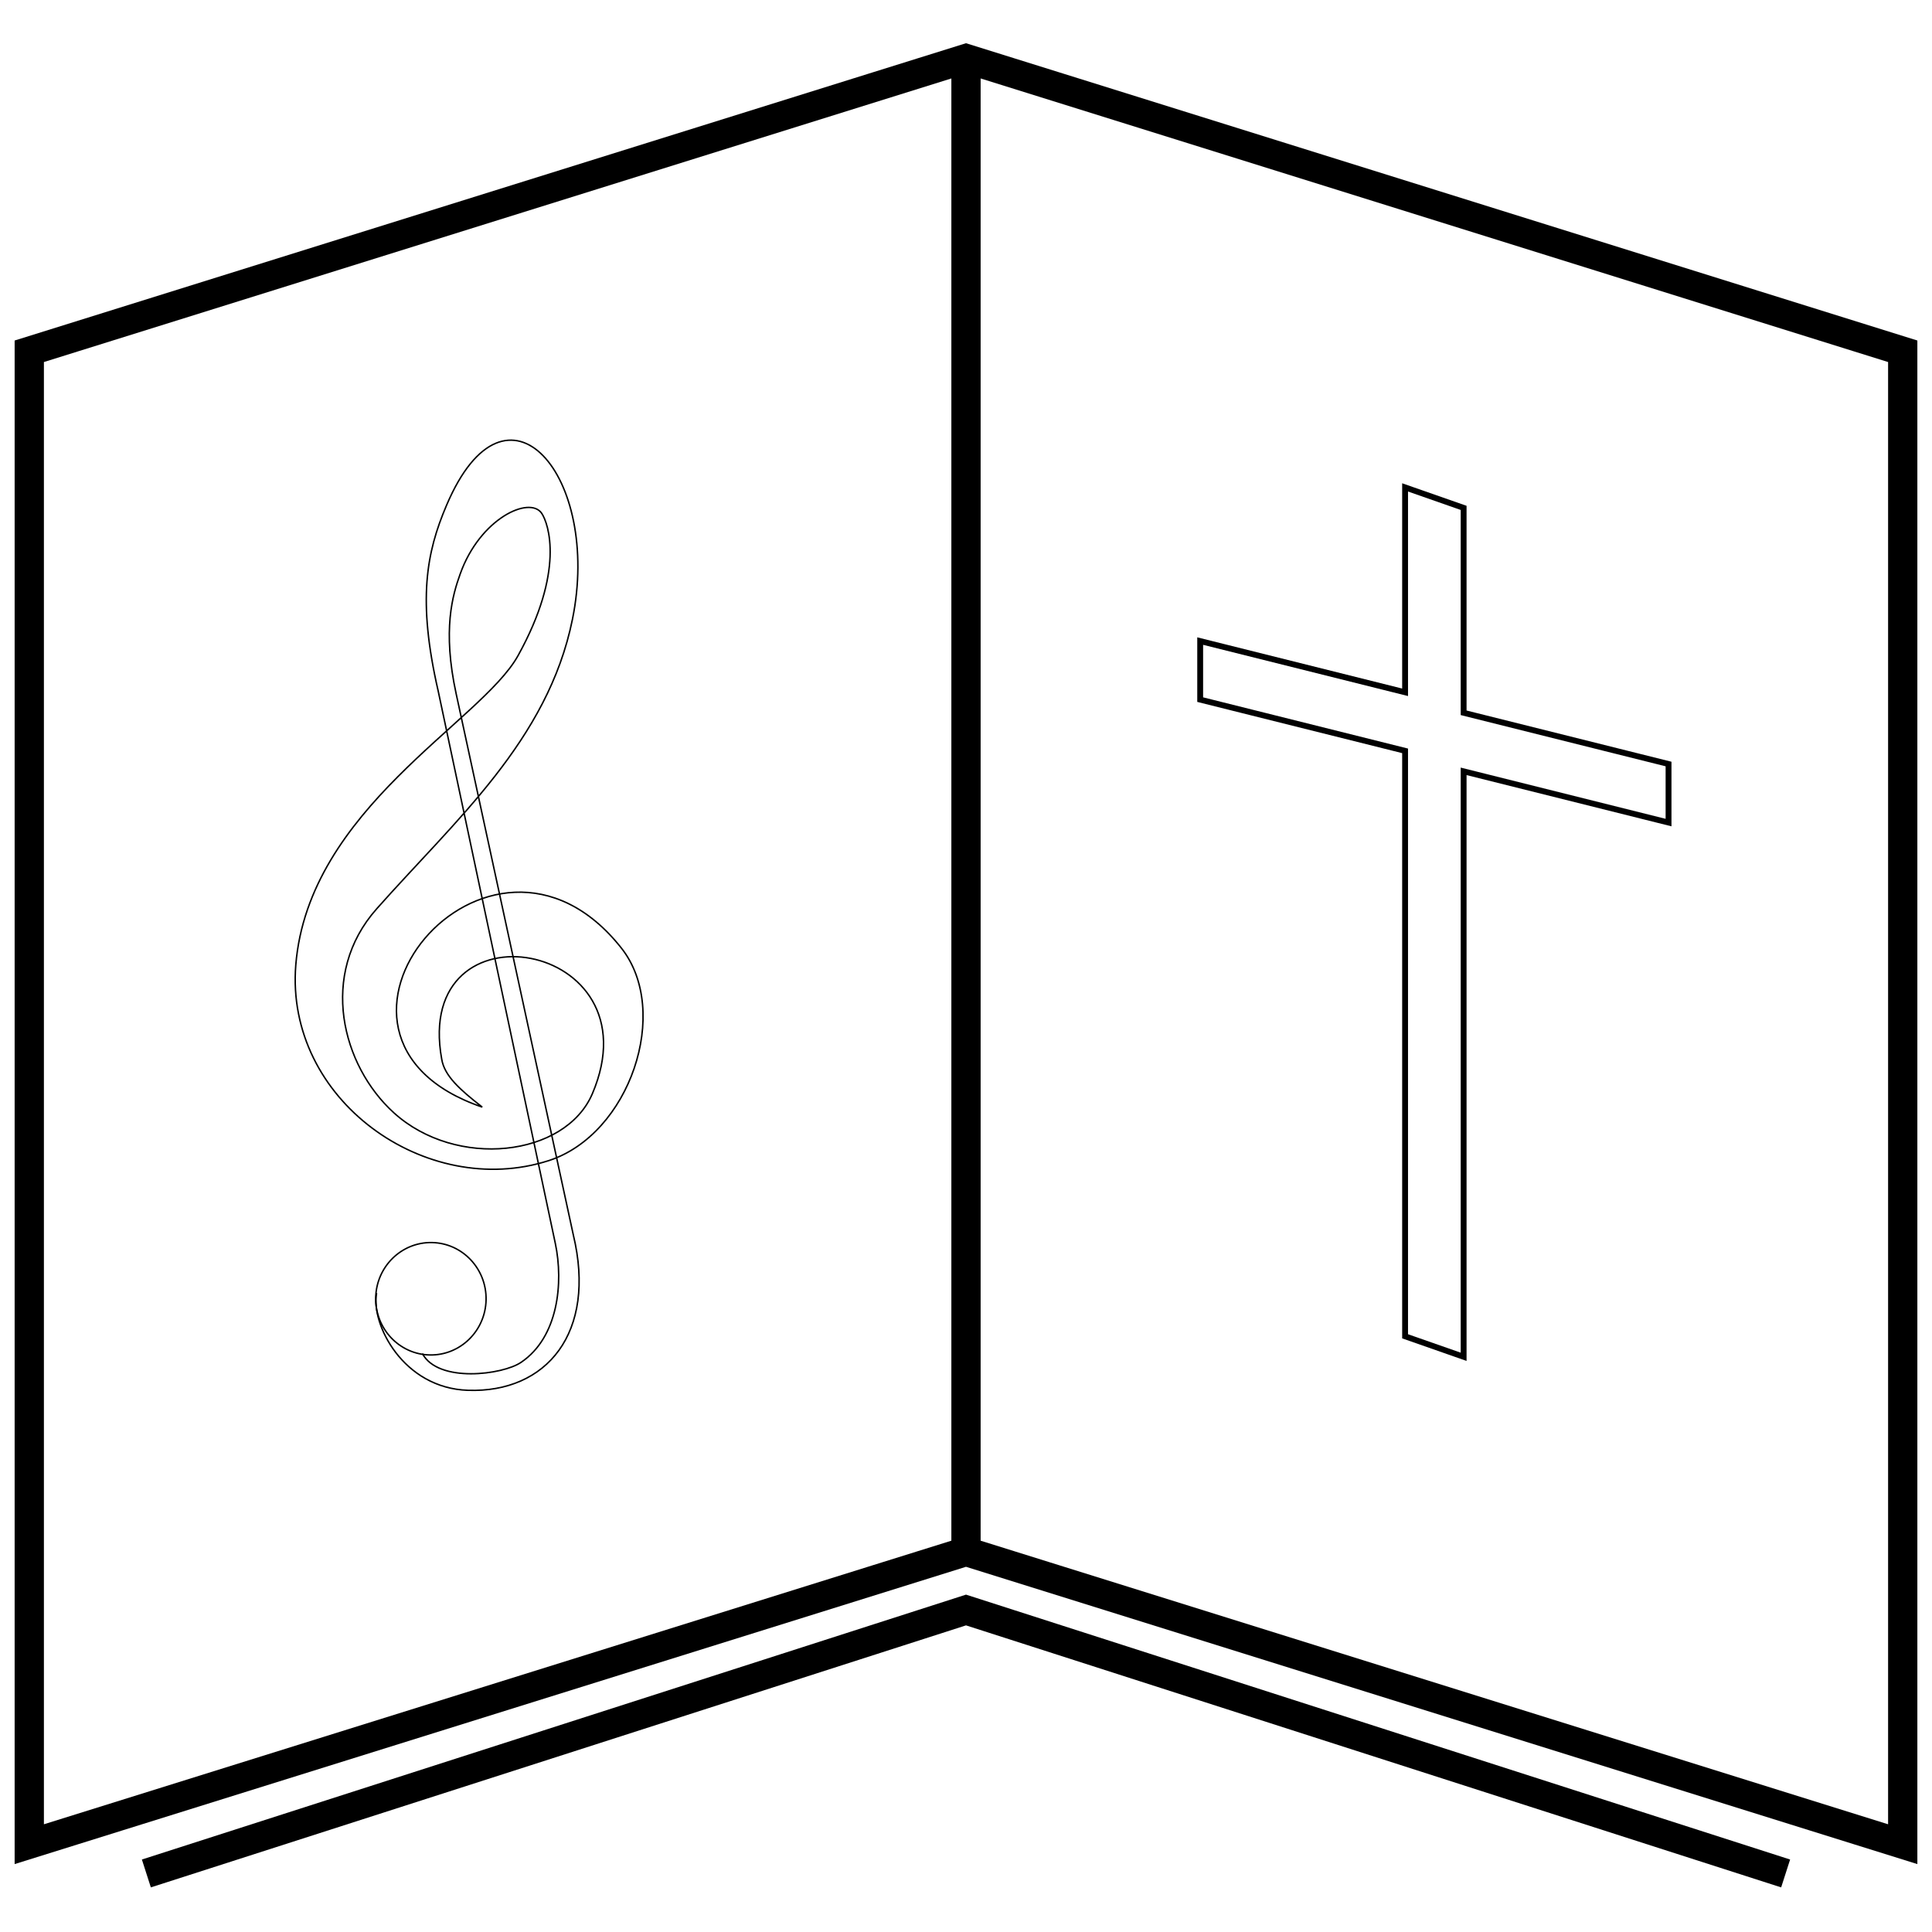
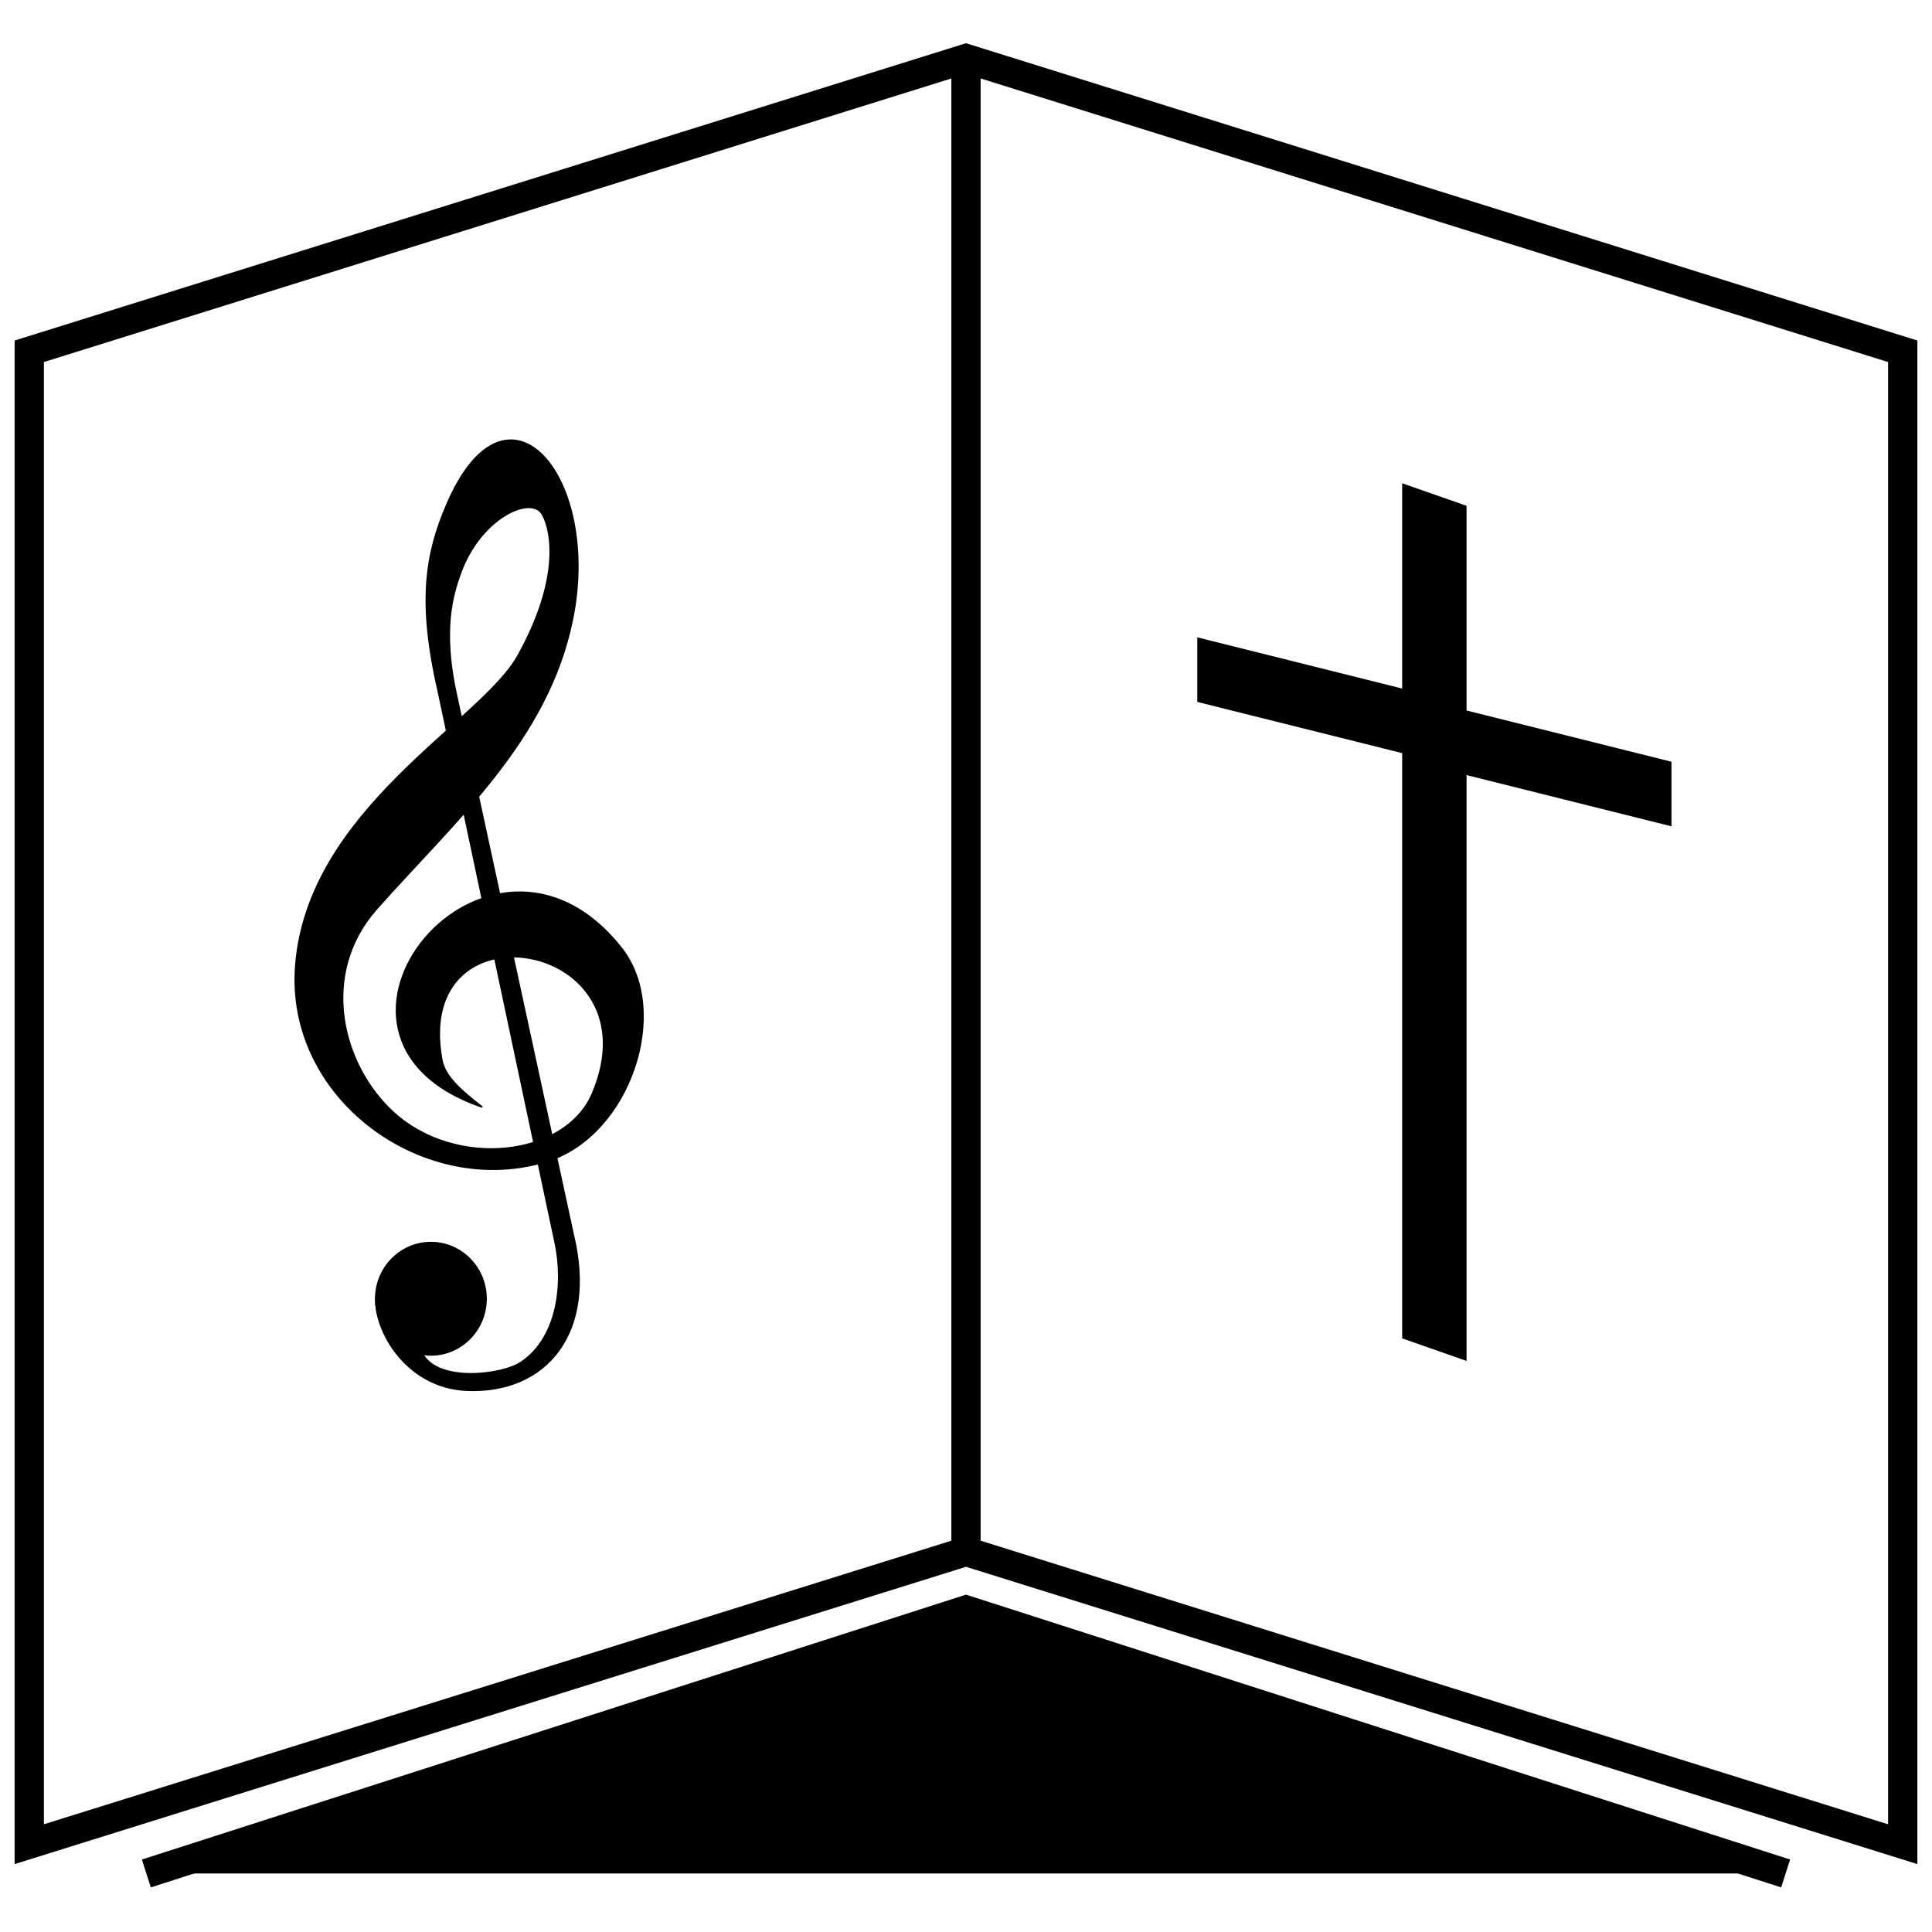
- <svg xmlns="http://www.w3.org/2000/svg" viewBox="0 0 66 66" style="stroke:#000" fill="none">
-   <path d="m33,2v51l32,10v-51l-32-10l-32,10v51l32-10" stroke-width="1" />
+ <svg xmlns="http://www.w3.org/2000/svg" viewBox="0 0 66 66" style="stroke:#000">
+   <path d="m33,2v51l32,10v-51l-32-10l-32,10v51l32-10" stroke-width="1" fill="none" />
  <path d="m5,64l28-9l28,9" stroke-width="1" />
  <path d="m48,16.65l2,.7v7l7,1.75v2l-7-1.75v20l-2-.7v-20l-7-1.75v-2l7,1.75z" stroke-width=".2" />
  <g stroke-width=".1" transform="matrix(.5 0 0 .5 10 15)">
    <path d="m5.73,58.35c-.4,2.1,1.8,6.5,6.25,6.64c5.36.18,8.8,-3.93,7.19,-10.62l-8,-36.95c-.96,-4.4,-.24,-6.78.27,-8.2c1.35,-3.8,4.74,-5.36,5.57,-4.15c0.47.7,1.6,3.94,-1.63,9.75c-2.53,4.52,-14.3,10.46,-15.17,21.1c-.75,9.24,8.92,16.06,17.27,13.38c5.54,-1.78,8.4,-10.2,4.97,-14.53c-9.05,-11.45,-23.57,6.07,-9.5,10.87c-1.54,-1.2,-2.58,-2.13,-2.77,-3.27c-2,-11,14.78,-8.16,10.29,2.36c-1.85,4.32,-9.3,5.16,-13.56,1.3c-3.56,-3.23,-5.14,-9.46,-1.18,-13.93c5.37,-6.06,11.7,-11.5,13.38,-19.78c2,-9.8,-4.5,-17.45,-8.6,-7.8c-1.38,3.23,-2,6.48,-.57,12.7l8,37.73c.57,2.7.2,6.42,-2.34,8.13c-1.24.85,-5.66,1.43,-6.74,-.6" />
    <path d="m5.67,58.66a3.77,3.84,1.08,1,1,7.54.15a3.77,3.84,1.08,1,1,-7.54,-.15z" />
  </g>
</svg>
